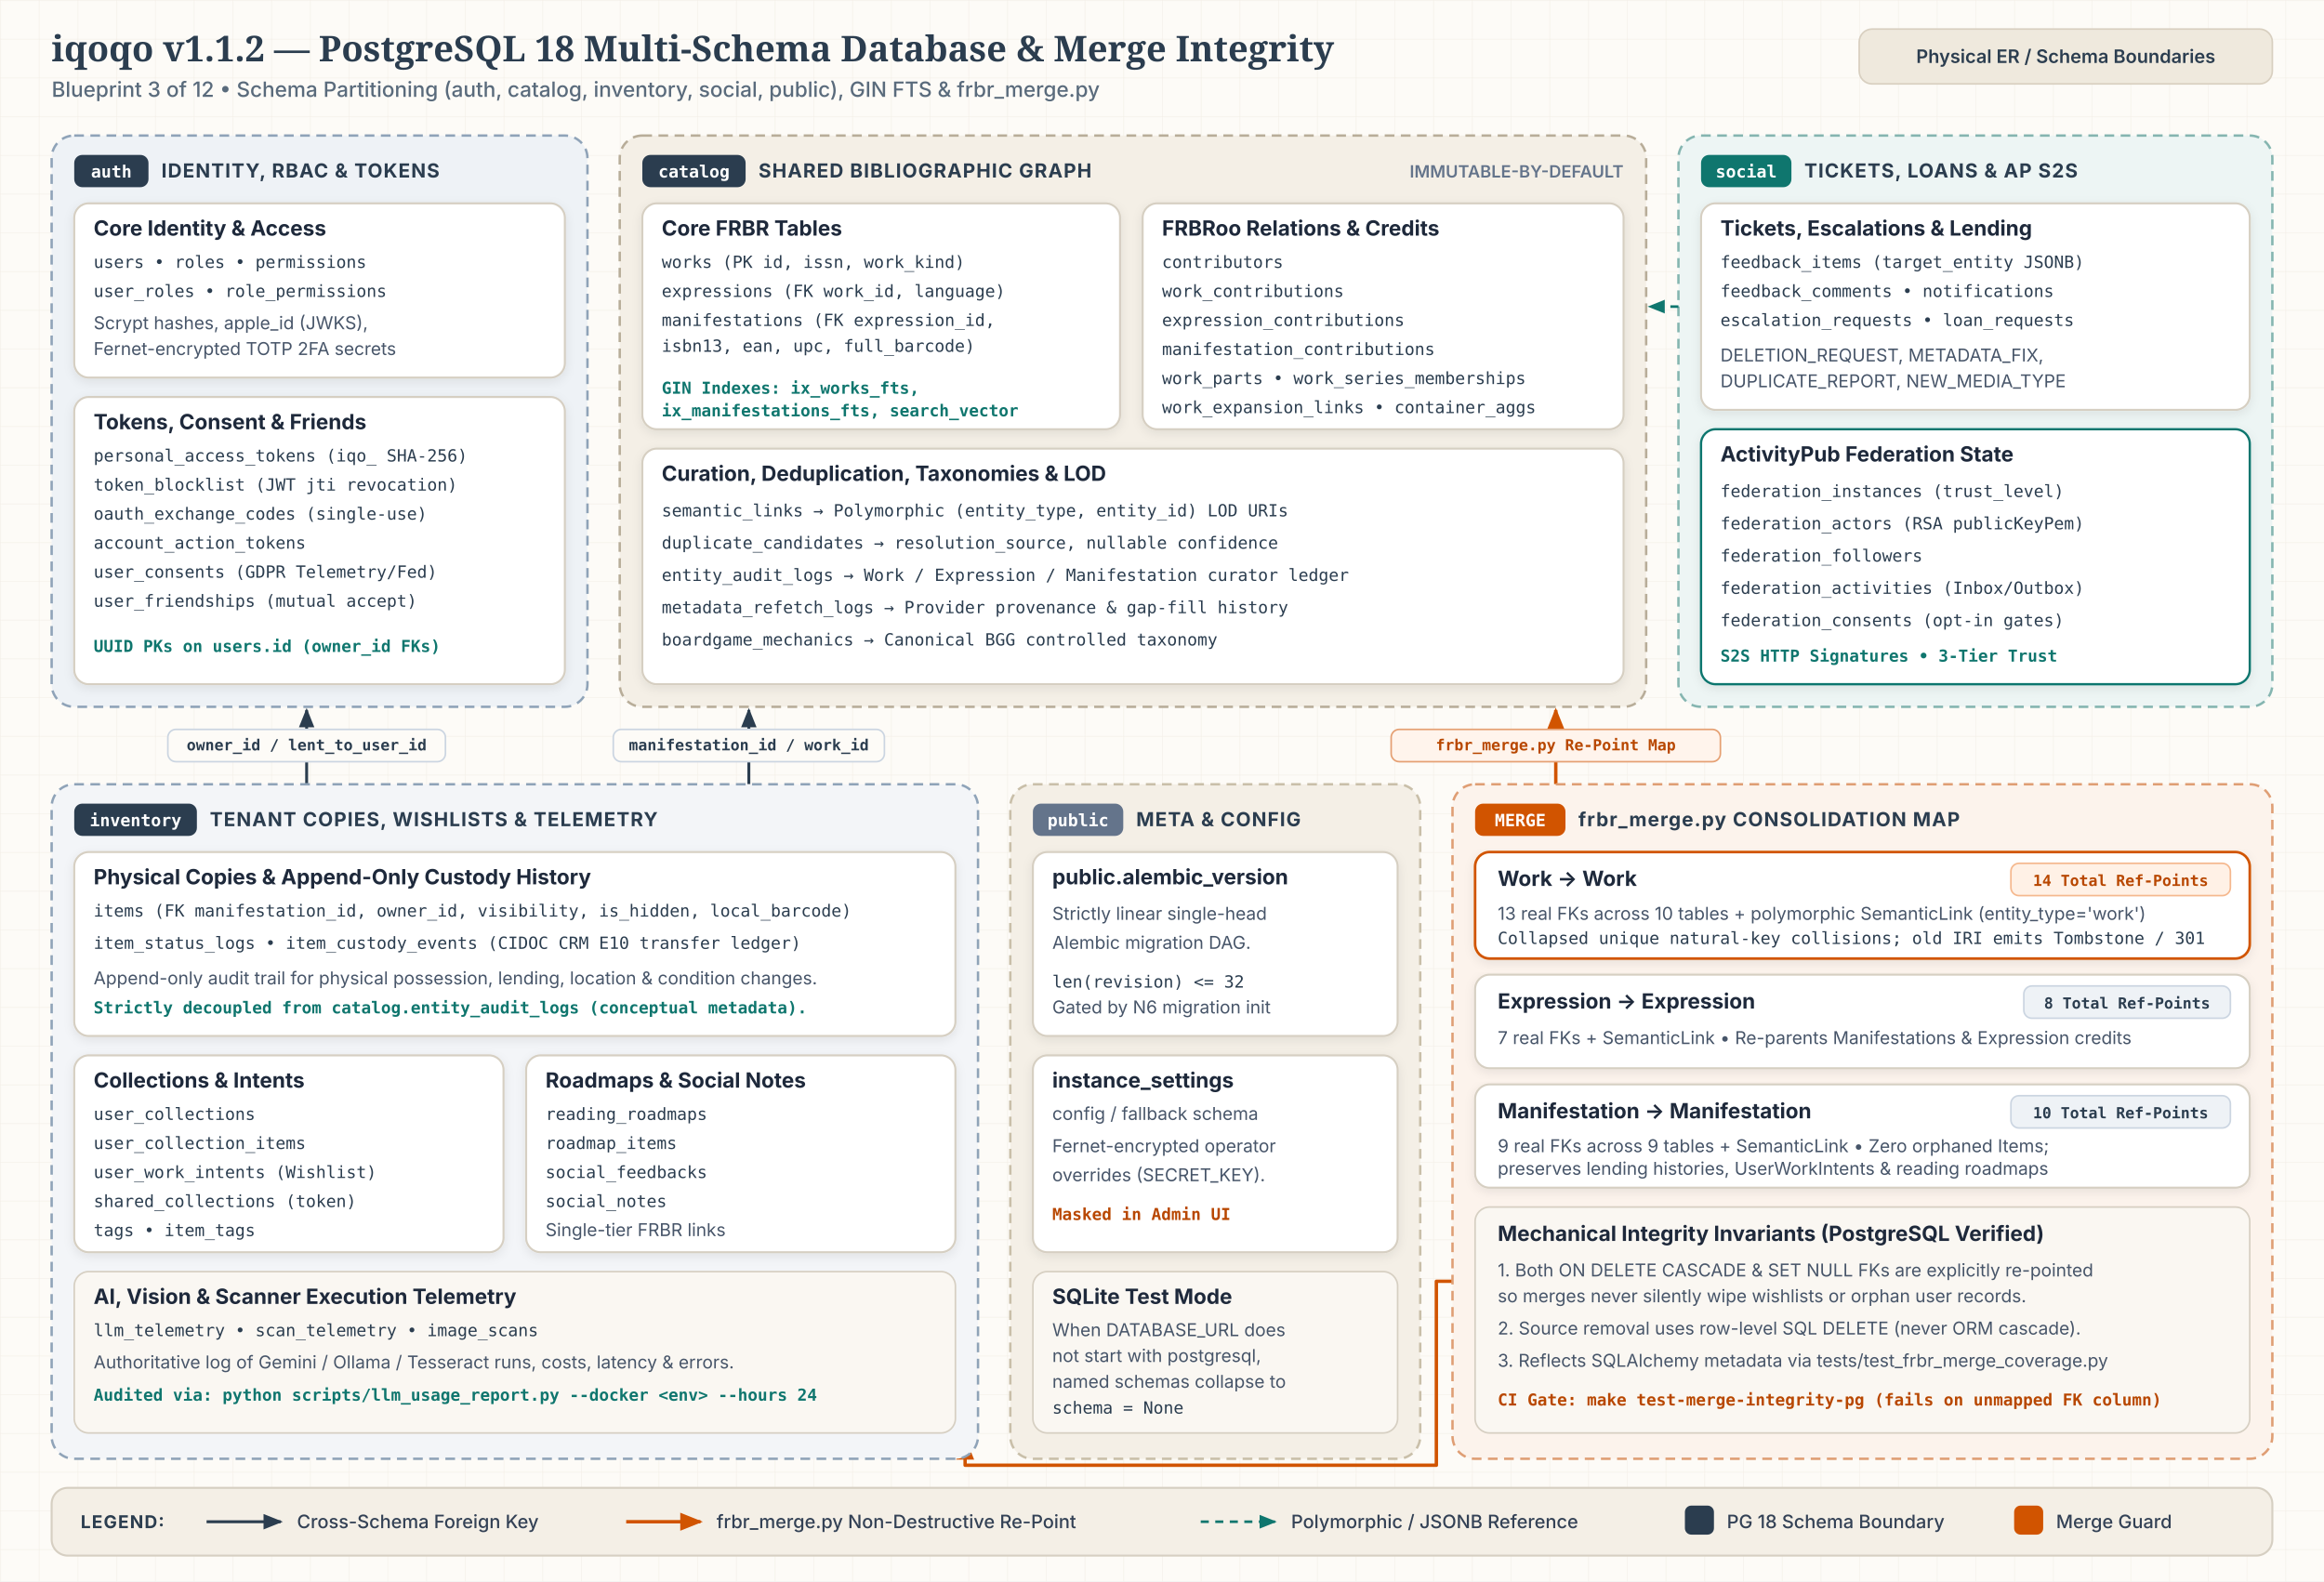
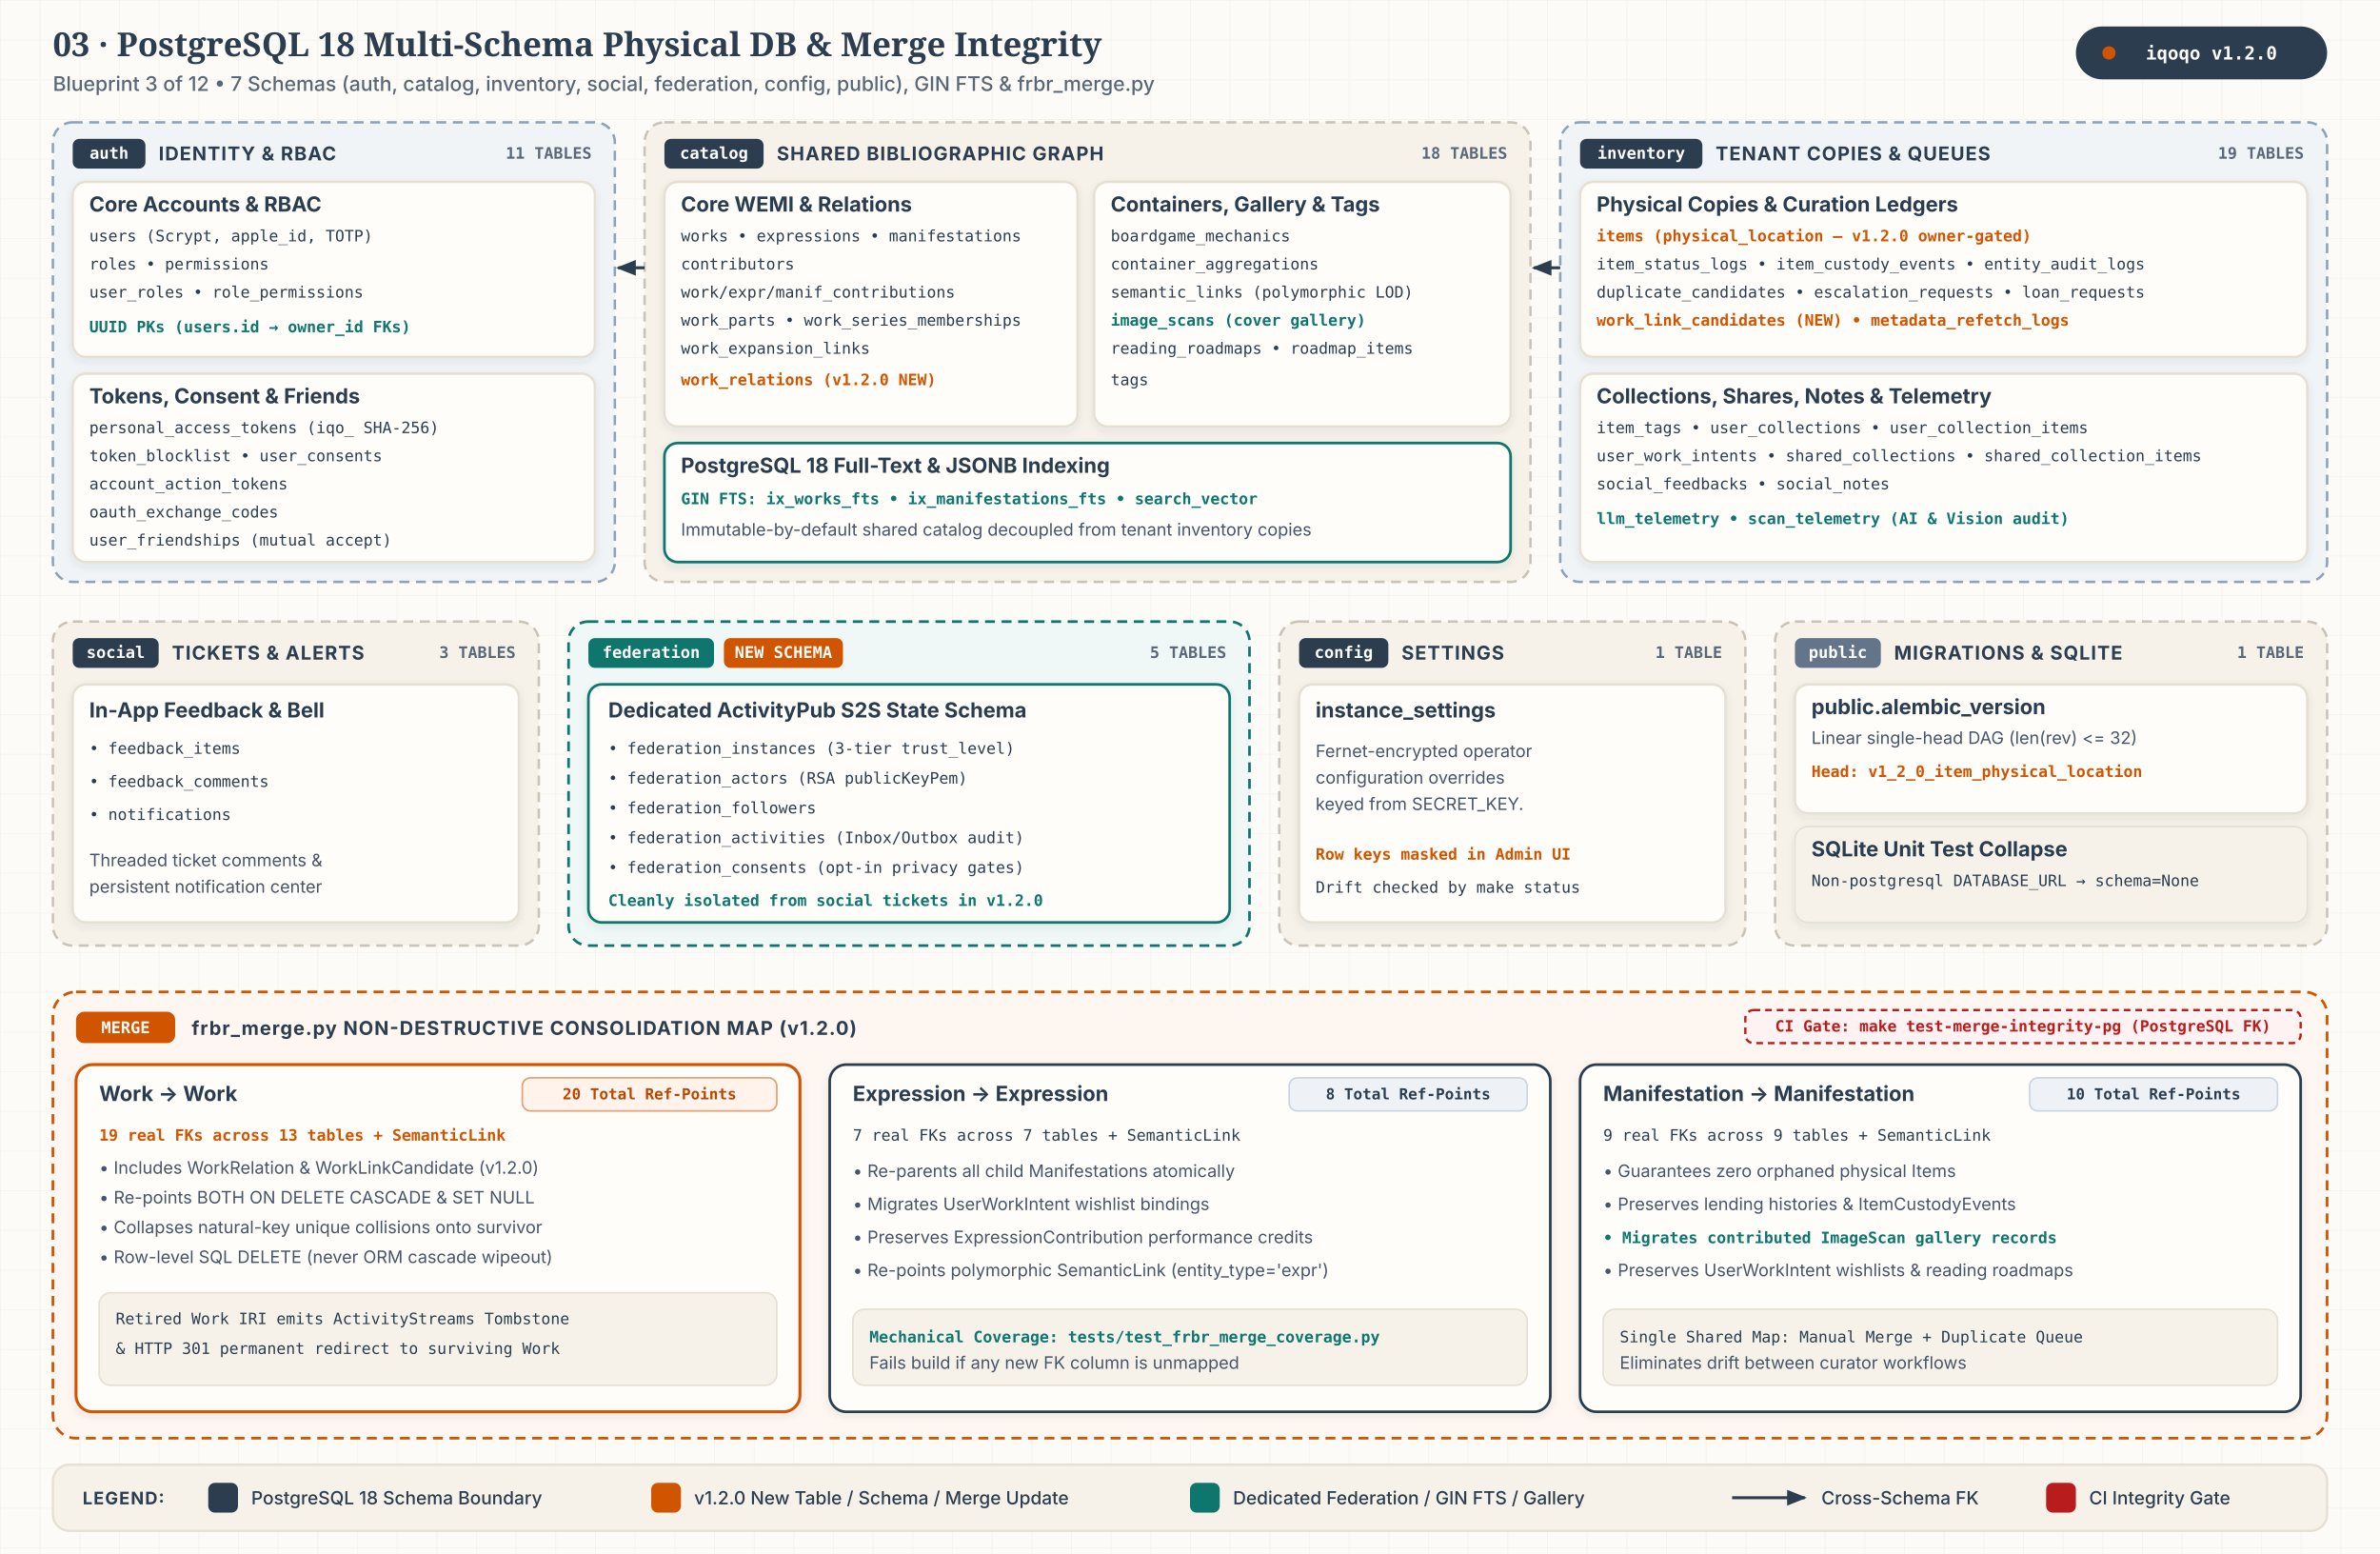
- <svg xmlns="http://www.w3.org/2000/svg" id="svg-bp3" viewBox="0 0 1440 980" width="1440" height="980" role="img" aria-labelledby="bp3-title bp3-desc">
+ <svg xmlns="http://www.w3.org/2000/svg" id="svg-bp3" viewBox="0 0 1440 940" width="1440" height="940" role="img" aria-labelledby="bp3-title bp3-desc">
  <style>
-               .canvas-bg { fill: #FDFBF7; }
-               .title-text { font-family: 'Merriweather', Georgia, serif; font-size: 22px; font-weight: 700; fill: #2B3D4F; }
-               .subtitle-text { font-family: 'Inter', -apple-system, BlinkMacSystemFont, 'Segoe UI', sans-serif; font-size: 13px; font-weight: 500; fill: #5A6B7C; }
-               .header-pill-bg { fill: #EFE9DD; stroke: #D8CFC0; stroke-width: 1; }
-               .header-pill-text { font-family: 'Inter', -apple-system, BlinkMacSystemFont, 'Segoe UI', sans-serif; font-size: 11.5px; font-weight: 600; fill: #2B3D4F; }
- 
-               .schema-box { stroke-width: 1.5; stroke-dasharray: 6 4; }
-               .schema-auth { fill: #EEF2F6; stroke: #8FA3B8; }
-               .schema-catalog { fill: #F4EFE6; stroke: #B8AD99; }
-               .schema-social { fill: #EDF5F4; stroke: #85B5B0; }
-               .schema-inventory { fill: #F3F5F8; stroke: #8FA3B8; }
-               .schema-sys { fill: #F4EFE6; stroke: #C9BFA9; }
-               .schema-merge { fill: #FCF3EC; stroke: #DF9E74; }
- 
-               .badge-indigo { fill: #2B3D4F; }
-               .badge-clay { fill: #D15400; }
-               .badge-teal { fill: #0F766E; }
-               .badge-muted { fill: #64748B; }
-               .badge-text { font-family: 'JetBrains Mono', ui-monospace, SFMono-Regular, monospace; font-size: 10.5px; font-weight: 600; fill: #FFFFFF; }
-               .schema-title { font-family: 'Inter', -apple-system, BlinkMacSystemFont, 'Segoe UI', sans-serif; font-size: 12px; font-weight: 700; letter-spacing: 0.05em; fill: #2B3D4F; }
-               .schema-meta { font-family: 'Inter', -apple-system, BlinkMacSystemFont, 'Segoe UI', sans-serif; font-size: 10.5px; font-weight: 600; fill: #64748B; }
- 
-               .card-bg { fill: #FFFFFF; stroke: #D6CFC2; stroke-width: 1.25; }
-               .card-clay { fill: #FFFFFF; stroke: #D15400; stroke-width: 1.6; }
-               .card-teal { fill: #FFFFFF; stroke: #0F766E; stroke-width: 1.4; }
-               .card-sub { fill: #FAF7F2; stroke: #D6CFC2; stroke-width: 1; }
- 
-               .tbl-title { font-family: 'Inter', -apple-system, BlinkMacSystemFont, 'Segoe UI', sans-serif; font-size: 13px; font-weight: 700; fill: #1E293B; }
-               .tbl-list { font-family: 'JetBrains Mono', ui-monospace, SFMono-Regular, monospace; font-size: 10.4px; font-weight: 500; fill: #2B3D4F; }
-               .tbl-body { font-family: 'Inter', -apple-system, BlinkMacSystemFont, 'Segoe UI', sans-serif; font-size: 11px; font-weight: 400; fill: #475569; }
-               .tbl-clay { font-family: 'JetBrains Mono', ui-monospace, SFMono-Regular, monospace; font-size: 10.2px; font-weight: 600; fill: #B84700; }
-               .tbl-teal { font-family: 'JetBrains Mono', ui-monospace, SFMono-Regular, monospace; font-size: 10.2px; font-weight: 600; fill: #0F766E; }
- 
-               .pill-indigo { fill: #EEF2F6; stroke: #CBD5E1; stroke-width: 1; }
-               .pill-indigo-text { font-family: 'JetBrains Mono', ui-monospace, SFMono-Regular, monospace; font-size: 9.5px; font-weight: 600; fill: #2B3D4F; }
-               .pill-clay { fill: #FFF1E6; stroke: #F5B88E; stroke-width: 1; }
-               .pill-clay-text { font-family: 'JetBrains Mono', ui-monospace, SFMono-Regular, monospace; font-size: 9.5px; font-weight: 600; fill: #B84700; }
+               .bg { fill: #FDFBF7; }
+               .title { font-family: Georgia, 'Merriweather', serif; font-size: 20px; font-weight: 700; fill: #2B3D4F; }
+               .sub { font-family: system-ui, -apple-system, 'Inter', sans-serif; font-size: 12.2px; font-weight: 500; fill: #5A6776; }
+               .ver-pill { fill: #2B3D4F; }
+               .ver-pill-txt { font-family: ui-monospace, 'JetBrains Mono', Menlo, monospace; font-size: 11px; font-weight: 700; fill: #FDFBF7; }
+               .ver-dot { fill: #D15400; }
+ 
+               .sch { fill: #F6F2EA; stroke: #CBC3B7; stroke-width: 1.5; stroke-dasharray: 6 4; }
+               .sch-indigo { fill: #F1F4F7; stroke: #8FA3B8; stroke-width: 1.5; stroke-dasharray: 6 4; }
+               .sch-teal { fill: #EFF8F6; stroke: #0F766E; stroke-width: 1.6; stroke-dasharray: 6 4; }
+               .sch-clay { fill: #FEF6F0; stroke: #D15400; stroke-width: 1.6; stroke-dasharray: 6 4; }
+ 
+               .sch-title { font-family: system-ui, -apple-system, 'Inter', sans-serif; font-size: 11.5px; font-weight: 700; letter-spacing: 0.05em; fill: #2B3D4F; }
+               .sch-meta { font-family: ui-monospace, 'JetBrains Mono', Menlo, monospace; font-size: 9.6px; font-weight: 600; fill: #5A6776; }
+ 
+               .card { fill: #FFFDF9; stroke: #E6DFD3; stroke-width: 1.5; }
+               .card-indigo { fill: #FFFDF9; stroke: #2B3D4F; stroke-width: 1.6; }
+               .card-clay { fill: #FFFDF9; stroke: #D15400; stroke-width: 1.8; }
+               .card-teal { fill: #FFFDF9; stroke: #0F766E; stroke-width: 1.6; }
+               .card-sub { fill: #F6F2EA; stroke: #E6DFD3; stroke-width: 1; }
+               .card-crimson { fill: #FEF2F2; stroke: #B91C1C; stroke-width: 1.4; stroke-dasharray: 4 3; }
+ 
+               .b-indigo { fill: #2B3D4F; }
+               .b-clay { fill: #D15400; }
+               .b-teal { fill: #0F766E; }
+               .b-crimson { fill: #B91C1C; }
+               .b-muted { fill: #64748B; }
+               .b-txt { font-family: ui-monospace, 'JetBrains Mono', Menlo, monospace; font-size: 9.8px; font-weight: 700; fill: #FFFFFF; }
+ 
+               .c-title { font-family: system-ui, -apple-system, 'Inter', sans-serif; font-size: 12.6px; font-weight: 700; fill: #2B3D4F; }
+               .c-body { font-family: system-ui, -apple-system, 'Inter', sans-serif; font-size: 10.4px; font-weight: 400; fill: #475569; }
+               .c-mono { font-family: ui-monospace, 'JetBrains Mono', Menlo, monospace; font-size: 9.5px; font-weight: 500; fill: #2B3D4F; }
+               .c-clay { font-family: ui-monospace, 'JetBrains Mono', Menlo, monospace; font-size: 9.5px; font-weight: 700; fill: #D15400; }
+               .c-teal { font-family: ui-monospace, 'JetBrains Mono', Menlo, monospace; font-size: 9.5px; font-weight: 600; fill: #0F766E; }
+               .c-crimson { font-family: ui-monospace, 'JetBrains Mono', Menlo, monospace; font-size: 9.4px; font-weight: 600; fill: #B91C1C; }
+ 
+               .pill { fill: #EEF2F6; stroke: #CBD5E1; stroke-width: 1; }
+               .pill-txt { font-family: ui-monospace, 'JetBrains Mono', Menlo, monospace; font-size: 9.2px; font-weight: 600; fill: #2B3D4F; }
+               .pill-clay { fill: #FFF3EB; stroke: #E5A073; stroke-width: 1; }
+               .pill-clay-txt { font-family: ui-monospace, 'JetBrains Mono', Menlo, monospace; font-size: 9.2px; font-weight: 700; fill: #B84700; }

              .edge-fk { fill: none; stroke: #2B3D4F; stroke-width: 1.8; stroke-linejoin: round; }
-               .edge-merge { fill: none; stroke: #D15400; stroke-width: 2.1; stroke-linejoin: round; }
-               .edge-poly { fill: none; stroke: #0F766E; stroke-width: 1.6; stroke-dasharray: 5 4; stroke-linejoin: round; }
+               .edge-m { fill: none; stroke: #D15400; stroke-width: 2; stroke-linejoin: round; }
              .mk-fk { fill: #2B3D4F; }
-               .mk-merge { fill: #D15400; }
-               .mk-poly { fill: #0F766E; }
- 
-               .edge-pill-bg { fill: #FDFBF7; stroke: #CBD5E1; stroke-width: 1; }
-               .edge-pill-text { font-family: 'JetBrains Mono', ui-monospace, SFMono-Regular, monospace; font-size: 9.5px; font-weight: 600; fill: #2B3D4F; }
-               .edge-pill-clay { fill: #FFF4EC; stroke: #E5A073; stroke-width: 1; }
-               .edge-pill-clay-text { font-family: 'JetBrains Mono', ui-monospace, SFMono-Regular, monospace; font-size: 9.5px; font-weight: 600; fill: #B84700; }
- 
-               .legend-bg { fill: #F4EFE6; stroke: #D6CFC2; stroke-width: 1.25; }
-               .legend-heading { font-family: 'Inter', -apple-system, BlinkMacSystemFont, 'Segoe UI', sans-serif; font-size: 11px; font-weight: 700; letter-spacing: 0.06em; fill: #2B3D4F; }
-               .legend-text { font-family: 'Inter', -apple-system, BlinkMacSystemFont, 'Segoe UI', sans-serif; font-size: 11.5px; font-weight: 500; fill: #334155; }
+               .mk-m { fill: #D15400; }
+ 
+               .legend-bg { fill: #F6F2EA; stroke: #E6DFD3; stroke-width: 1.4; }
+               .legend-h { font-family: system-ui, -apple-system, 'Inter', sans-serif; font-size: 10.5px; font-weight: 700; letter-spacing: 0.06em; fill: #2B3D4F; }
+               .legend-t { font-family: system-ui, -apple-system, 'Inter', sans-serif; font-size: 11px; font-weight: 500; fill: #2B3D4F; }
            </style>
  <defs>
    <pattern id="b3-grid" width="24" height="24" patternUnits="userSpaceOnUse">
-       <path d="M 24 0 L 0 0 0 24" fill="none" stroke="#E4DCCE" stroke-width="0.6" opacity="0.45" />
+       <path d="M 24 0 L 0 0 0 24" fill="none" stroke="#E6DFD3" stroke-width="0.6" opacity="0.5" />
    </pattern>
-     <filter id="b3-shadow" x="-6%" y="-6%" width="112%" height="118%">
-       <feDropShadow dx="0" dy="2" stdDeviation="3" flood-color="#0F172A" flood-opacity="0.08" />
+     <filter id="b3-sh" x="-6%" y="-6%" width="112%" height="118%">
+       <feDropShadow dx="0" dy="2" stdDeviation="2.5" flood-color="#2B3D4F" flood-opacity="0.08" />
    </filter>
    <marker id="b3-mk-fk" viewBox="0 0 10 10" refX="8.5" refY="5" markerWidth="7" markerHeight="7" orient="auto-start-reverse">
      <path d="M 0 1.2 L 9.5 5 L 0 8.8 z" class="mk-fk" />
    </marker>
-     <marker id="b3-mk-merge" viewBox="0 0 10 10" refX="8.5" refY="5" markerWidth="7" markerHeight="7" orient="auto-start-reverse">
-       <path d="M 0 1.2 L 9.5 5 L 0 8.8 z" class="mk-merge" />
-     </marker>
-     <marker id="b3-mk-poly" viewBox="0 0 10 10" refX="8.5" refY="5" markerWidth="7" markerHeight="7" orient="auto-start-reverse">
-       <path d="M 0 1.2 L 9.5 5 L 0 8.8 z" class="mk-poly" />
+     <marker id="b3-mk-m" viewBox="0 0 10 10" refX="8.5" refY="5" markerWidth="7" markerHeight="7" orient="auto-start-reverse">
+       <path d="M 0 1.2 L 9.5 5 L 0 8.8 z" class="mk-m" />
    </marker>
  </defs>
-   <rect x="0" y="0" width="1440" height="980" class="canvas-bg" />
-   <rect x="0" y="0" width="1440" height="980" fill="url(#b3-grid)" />
-   <text x="32" y="38" class="title-text">iqoqo v1.1.2 — PostgreSQL 18 Multi-Schema Database &amp; Merge Integrity</text>
-   <text x="32" y="60" class="subtitle-text">Blueprint 3 of 12  •  Schema Partitioning (auth, catalog, inventory, social, public), GIN FTS &amp; frbr_merge.py</text>
-   <rect x="1152" y="18" width="256" height="34" rx="8" class="header-pill-bg" />
-   <text x="1280" y="39" text-anchor="middle" class="header-pill-text">Physical ER / Schema Boundaries</text>
-   <g id="bp3-auth">
-     <rect x="32" y="84" width="332" height="354" rx="14" class="schema-box schema-auth" />
-     <rect x="46" y="96" width="46" height="20" rx="5" class="badge-indigo" />
-     <text x="69" y="110" text-anchor="middle" class="badge-text">auth</text>
-     <text x="100" y="110" class="schema-title">IDENTITY, RBAC &amp; TOKENS</text>
-     <rect x="46" y="126" width="304" height="108" rx="9" class="card-bg" filter="url(#b3-shadow)" />
-     <text x="58" y="146" class="tbl-title">Core Identity &amp; Access</text>
-     <text x="58" y="166" class="tbl-list">users • roles • permissions</text>
-     <text x="58" y="184" class="tbl-list">user_roles • role_permissions</text>
-     <text x="58" y="204" class="tbl-body">Scrypt hashes, apple_id (JWKS),</text>
-     <text x="58" y="220" class="tbl-body">Fernet-encrypted TOTP 2FA secrets</text>
-     <rect x="46" y="246" width="304" height="178" rx="9" class="card-bg" filter="url(#b3-shadow)" />
-     <text x="58" y="266" class="tbl-title">Tokens, Consent &amp; Friends</text>
-     <text x="58" y="286" class="tbl-list">personal_access_tokens (iqo_ SHA-256)</text>
-     <text x="58" y="304" class="tbl-list">token_blocklist (JWT jti revocation)</text>
-     <text x="58" y="322" class="tbl-list">oauth_exchange_codes (single-use)</text>
-     <text x="58" y="340" class="tbl-list">account_action_tokens</text>
-     <text x="58" y="358" class="tbl-list">user_consents (GDPR Telemetry/Fed)</text>
-     <text x="58" y="376" class="tbl-list">user_friendships (mutual accept)</text>
-     <text x="58" y="404" class="tbl-teal">UUID PKs on users.id (owner_id FKs)</text>
-   </g>
-   <g id="bp3-catalog">
-     <rect x="384" y="84" width="636" height="354" rx="14" class="schema-box schema-catalog" />
-     <rect x="398" y="96" width="64" height="20" rx="5" class="badge-indigo" />
-     <text x="430" y="110" text-anchor="middle" class="badge-text">catalog</text>
-     <text x="470" y="110" class="schema-title">SHARED BIBLIOGRAPHIC GRAPH</text>
-     <text x="1006" y="110" text-anchor="end" class="schema-meta">IMMUTABLE-BY-DEFAULT</text>
-     <rect x="398" y="126" width="296" height="140" rx="9" class="card-bg" filter="url(#b3-shadow)" />
-     <text x="410" y="146" class="tbl-title">Core FRBR Tables</text>
-     <text x="410" y="166" class="tbl-list">works (PK id, issn, work_kind)</text>
-     <text x="410" y="184" class="tbl-list">expressions (FK work_id, language)</text>
-     <text x="410" y="202" class="tbl-list">manifestations (FK expression_id,</text>
-     <text x="410" y="218" class="tbl-list">  isbn13, ean, upc, full_barcode)</text>
-     <text x="410" y="244" class="tbl-teal">GIN Indexes: ix_works_fts,</text>
-     <text x="410" y="258" class="tbl-teal">ix_manifestations_fts, search_vector</text>
-     <rect x="708" y="126" width="298" height="140" rx="9" class="card-bg" filter="url(#b3-shadow)" />
-     <text x="720" y="146" class="tbl-title">FRBRoo Relations &amp; Credits</text>
-     <text x="720" y="166" class="tbl-list">contributors</text>
-     <text x="720" y="184" class="tbl-list">work_contributions</text>
-     <text x="720" y="202" class="tbl-list">expression_contributions</text>
-     <text x="720" y="220" class="tbl-list">manifestation_contributions</text>
-     <text x="720" y="238" class="tbl-list">work_parts • work_series_memberships</text>
-     <text x="720" y="256" class="tbl-list">work_expansion_links • container_aggs</text>
-     <rect x="398" y="278" width="608" height="146" rx="9" class="card-bg" filter="url(#b3-shadow)" />
-     <text x="410" y="298" class="tbl-title">Curation, Deduplication, Taxonomies &amp; LOD</text>
-     <text x="410" y="320" class="tbl-list">semantic_links             → Polymorphic (entity_type, entity_id) LOD URIs</text>
-     <text x="410" y="340" class="tbl-list">duplicate_candidates       → resolution_source, nullable confidence</text>
-     <text x="410" y="360" class="tbl-list">entity_audit_logs          → Work / Expression / Manifestation curator ledger</text>
-     <text x="410" y="380" class="tbl-list">metadata_refetch_logs      → Provider provenance &amp; gap-fill history</text>
-     <text x="410" y="400" class="tbl-list">boardgame_mechanics        → Canonical BGG controlled taxonomy</text>
-   </g>
-   <g id="bp3-social">
-     <rect x="1040" y="84" width="368" height="354" rx="14" class="schema-box schema-social" />
-     <rect x="1054" y="96" width="56" height="20" rx="5" class="badge-teal" />
-     <text x="1082" y="110" text-anchor="middle" class="badge-text">social</text>
-     <text x="1118" y="110" class="schema-title">TICKETS, LOANS &amp; AP S2S</text>
-     <rect x="1054" y="126" width="340" height="128" rx="9" class="card-bg" filter="url(#b3-shadow)" />
-     <text x="1066" y="146" class="tbl-title">Tickets, Escalations &amp; Lending</text>
-     <text x="1066" y="166" class="tbl-list">feedback_items (target_entity JSONB)</text>
-     <text x="1066" y="184" class="tbl-list">feedback_comments • notifications</text>
-     <text x="1066" y="202" class="tbl-list">escalation_requests • loan_requests</text>
-     <text x="1066" y="224" class="tbl-body">DELETION_REQUEST, METADATA_FIX,</text>
-     <text x="1066" y="240" class="tbl-body">DUPLICATE_REPORT, NEW_MEDIA_TYPE</text>
-     <rect x="1054" y="266" width="340" height="158" rx="9" class="card-teal" filter="url(#b3-shadow)" />
-     <text x="1066" y="286" class="tbl-title">ActivityPub Federation State</text>
-     <text x="1066" y="308" class="tbl-list">federation_instances (trust_level)</text>
-     <text x="1066" y="328" class="tbl-list">federation_actors (RSA publicKeyPem)</text>
-     <text x="1066" y="348" class="tbl-list">federation_followers</text>
-     <text x="1066" y="368" class="tbl-list">federation_activities (Inbox/Outbox)</text>
-     <text x="1066" y="388" class="tbl-list">federation_consents (opt-in gates)</text>
-     <text x="1066" y="410" class="tbl-teal">S2S HTTP Signatures • 3-Tier Trust</text>
-   </g>
-   <path d="M 190 486 L 190 440" class="edge-fk" marker-end="url(#b3-mk-fk)" />
-   <rect x="104" y="452" width="172" height="20" rx="5" class="edge-pill-bg" />
-   <text x="190" y="465" text-anchor="middle" class="edge-pill-text">owner_id / lent_to_user_id</text>
-   <path d="M 464 486 L 464 440" class="edge-fk" marker-end="url(#b3-mk-fk)" />
-   <rect x="380" y="452" width="168" height="20" rx="5" class="edge-pill-bg" />
-   <text x="464" y="465" text-anchor="middle" class="edge-pill-text">manifestation_id / work_id</text>
-   <path d="M 1040 190 L 1022 190" class="edge-poly" marker-end="url(#b3-mk-poly)" />
-   <path d="M 964 486 L 964 440" class="edge-merge" marker-end="url(#b3-mk-merge)" />
-   <rect x="862" y="452" width="204" height="20" rx="5" class="edge-pill-clay" />
-   <text x="964" y="465" text-anchor="middle" class="edge-pill-clay-text">frbr_merge.py Re-Point Map</text>
-   <path d="M 900 794 L 890 794 L 890 908 L 598 908 L 598 892" class="edge-merge" marker-end="url(#b3-mk-merge)" />
-   <g id="bp3-inventory">
-     <rect x="32" y="486" width="574" height="418" rx="14" class="schema-box schema-inventory" />
-     <rect x="46" y="498" width="76" height="20" rx="5" class="badge-indigo" />
-     <text x="84" y="512" text-anchor="middle" class="badge-text">inventory</text>
-     <text x="130" y="512" class="schema-title">TENANT COPIES, WISHLISTS &amp; TELEMETRY</text>
-     <rect x="46" y="528" width="546" height="114" rx="9" class="card-bg" filter="url(#b3-shadow)" />
-     <text x="58" y="548" class="tbl-title">Physical Copies &amp; Append-Only Custody History</text>
-     <text x="58" y="568" class="tbl-list">items (FK manifestation_id, owner_id, visibility, is_hidden, local_barcode)</text>
-     <text x="58" y="588" class="tbl-list">item_status_logs • item_custody_events (CIDOC CRM E10 transfer ledger)</text>
-     <text x="58" y="610" class="tbl-body">Append-only audit trail for physical possession, lending, location &amp; condition changes.</text>
-     <text x="58" y="628" class="tbl-teal">Strictly decoupled from catalog.entity_audit_logs (conceptual metadata).</text>
-     <rect x="46" y="654" width="266" height="122" rx="9" class="card-bg" filter="url(#b3-shadow)" />
-     <text x="58" y="674" class="tbl-title">Collections &amp; Intents</text>
-     <text x="58" y="694" class="tbl-list">user_collections</text>
-     <text x="58" y="712" class="tbl-list">user_collection_items</text>
-     <text x="58" y="730" class="tbl-list">user_work_intents (Wishlist)</text>
-     <text x="58" y="748" class="tbl-list">shared_collections (token)</text>
-     <text x="58" y="766" class="tbl-list">tags • item_tags</text>
-     <rect x="326" y="654" width="266" height="122" rx="9" class="card-bg" filter="url(#b3-shadow)" />
-     <text x="338" y="674" class="tbl-title">Roadmaps &amp; Social Notes</text>
-     <text x="338" y="694" class="tbl-list">reading_roadmaps</text>
-     <text x="338" y="712" class="tbl-list">roadmap_items</text>
-     <text x="338" y="730" class="tbl-list">social_feedbacks</text>
-     <text x="338" y="748" class="tbl-list">social_notes</text>
-     <text x="338" y="766" class="tbl-body">Single-tier FRBR links</text>
-     <rect x="46" y="788" width="546" height="100" rx="9" class="card-sub" />
-     <text x="58" y="808" class="tbl-title">AI, Vision &amp; Scanner Execution Telemetry</text>
-     <text x="58" y="828" class="tbl-list">llm_telemetry • scan_telemetry • image_scans</text>
-     <text x="58" y="848" class="tbl-body">Authoritative log of Gemini / Ollama / Tesseract runs, costs, latency &amp; errors.</text>
-     <text x="58" y="868" class="tbl-teal">Audited via: python scripts/llm_usage_report.py --docker &lt;env&gt; --hours 24</text>
-   </g>
-   <g id="bp3-sys">
-     <rect x="626" y="486" width="254" height="418" rx="14" class="schema-box schema-sys" />
-     <rect x="640" y="498" width="56" height="20" rx="5" class="badge-muted" />
-     <text x="668" y="512" text-anchor="middle" class="badge-text">public</text>
-     <text x="704" y="512" class="schema-title">META &amp; CONFIG</text>
-     <rect x="640" y="528" width="226" height="114" rx="9" class="card-bg" filter="url(#b3-shadow)" />
-     <text x="652" y="548" class="tbl-title">public.alembic_version</text>
-     <text x="652" y="570" class="tbl-body">Strictly linear single-head</text>
-     <text x="652" y="588" class="tbl-body">Alembic migration DAG.</text>
-     <text x="652" y="612" class="tbl-list">len(revision) &lt;= 32</text>
-     <text x="652" y="628" class="tbl-body">Gated by N6 migration init</text>
-     <rect x="640" y="654" width="226" height="122" rx="9" class="card-bg" filter="url(#b3-shadow)" />
-     <text x="652" y="674" class="tbl-title">instance_settings</text>
-     <text x="652" y="694" class="tbl-body">config / fallback schema</text>
-     <text x="652" y="714" class="tbl-body">Fernet-encrypted operator</text>
-     <text x="652" y="732" class="tbl-body">overrides (SECRET_KEY).</text>
-     <text x="652" y="756" class="tbl-clay">Masked in Admin UI</text>
-     <rect x="640" y="788" width="226" height="100" rx="9" class="card-sub" />
-     <text x="652" y="808" class="tbl-title">SQLite Test Mode</text>
-     <text x="652" y="828" class="tbl-body">When DATABASE_URL does</text>
-     <text x="652" y="844" class="tbl-body">not start with postgresql,</text>
-     <text x="652" y="860" class="tbl-body">named schemas collapse to</text>
-     <text x="652" y="876" class="tbl-list">schema = None</text>
-   </g>
-   <g id="bp3-merge">
-     <rect x="900" y="486" width="508" height="418" rx="14" class="schema-box schema-merge" />
-     <rect x="914" y="498" width="56" height="20" rx="5" class="badge-clay" />
-     <text x="942" y="512" text-anchor="middle" class="badge-text">MERGE</text>
-     <text x="978" y="512" class="schema-title">frbr_merge.py CONSOLIDATION MAP</text>
-     <rect x="914" y="528" width="480" height="66" rx="9" class="card-clay" filter="url(#b3-shadow)" />
-     <text x="928" y="549" class="tbl-title">Work → Work</text>
-     <rect x="1246" y="535" width="136" height="20" rx="5" class="pill-clay" />
-     <text x="1314" y="549" text-anchor="middle" class="pill-clay-text">14 Total Ref-Points</text>
-     <text x="928" y="570" class="tbl-body">13 real FKs across 10 tables + polymorphic SemanticLink (entity_type='work')</text>
-     <text x="928" y="585" class="tbl-list">Collapsed unique natural-key collisions; old IRI emits Tombstone / 301</text>
-     <rect x="914" y="604" width="480" height="58" rx="9" class="card-bg" filter="url(#b3-shadow)" />
-     <text x="928" y="625" class="tbl-title">Expression → Expression</text>
-     <rect x="1254" y="611" width="128" height="20" rx="5" class="pill-indigo" />
-     <text x="1318" y="625" text-anchor="middle" class="pill-indigo-text">8 Total Ref-Points</text>
-     <text x="928" y="647" class="tbl-body">7 real FKs + SemanticLink • Re-parents Manifestations &amp; Expression credits</text>
-     <rect x="914" y="672" width="480" height="64" rx="9" class="card-bg" filter="url(#b3-shadow)" />
-     <text x="928" y="693" class="tbl-title">Manifestation → Manifestation</text>
-     <rect x="1246" y="679" width="136" height="20" rx="5" class="pill-indigo" />
-     <text x="1314" y="693" text-anchor="middle" class="pill-indigo-text">10 Total Ref-Points</text>
-     <text x="928" y="714" class="tbl-body">9 real FKs across 9 tables + SemanticLink • Zero orphaned Items;</text>
-     <text x="928" y="728" class="tbl-body">preserves lending histories, UserWorkIntents &amp; reading roadmaps</text>
-     <rect x="914" y="748" width="480" height="140" rx="9" class="card-sub" />
-     <text x="928" y="769" class="tbl-title">Mechanical Integrity Invariants (PostgreSQL Verified)</text>
-     <text x="928" y="791" class="tbl-body">1. Both ON DELETE CASCADE &amp; SET NULL FKs are explicitly re-pointed</text>
-     <text x="928" y="807" class="tbl-body">   so merges never silently wipe wishlists or orphan user records.</text>
-     <text x="928" y="827" class="tbl-body">2. Source removal uses row-level SQL DELETE (never ORM cascade).</text>
-     <text x="928" y="847" class="tbl-body">3. Reflects SQLAlchemy metadata via tests/test_frbr_merge_coverage.py</text>
-     <text x="928" y="871" class="tbl-clay">CI Gate: make test-merge-integrity-pg (fails on unmapped FK column)</text>
-   </g>
-   <rect x="32" y="922" width="1376" height="42" rx="10" class="legend-bg" />
-   <text x="50" y="947" class="legend-heading">LEGEND:</text>
-   <line x1="128" y1="943" x2="174" y2="943" class="edge-fk" marker-end="url(#b3-mk-fk)" />
-   <text x="184" y="947" class="legend-text">Cross-Schema Foreign Key</text>
-   <line x1="388" y1="943" x2="434" y2="943" class="edge-merge" marker-end="url(#b3-mk-merge)" />
-   <text x="444" y="947" class="legend-text">frbr_merge.py Non-Destructive Re-Point</text>
-   <line x1="744" y1="943" x2="790" y2="943" class="edge-poly" marker-end="url(#b3-mk-poly)" />
-   <text x="800" y="947" class="legend-text">Polymorphic / JSONB Reference</text>
-   <rect x="1044" y="933" width="18" height="18" rx="4" class="badge-indigo" />
-   <text x="1070" y="947" class="legend-text">PG 18 Schema Boundary</text>
-   <rect x="1248" y="933" width="18" height="18" rx="4" class="badge-clay" />
-   <text x="1274" y="947" class="legend-text">Merge Guard</text>
+   <rect x="0" y="0" width="1440" height="940" class="bg" />
+   <rect x="0" y="0" width="1440" height="940" fill="url(#b3-grid)" />
+   <text x="32" y="34" class="title">03 · PostgreSQL 18 Multi-Schema Physical DB &amp; Merge Integrity</text>
+   <text x="32" y="55" class="sub">Blueprint 3 of 12  •  7 Schemas (auth, catalog, inventory, social, federation, config, public), GIN FTS &amp; frbr_merge.py</text>
+   <rect x="1256" y="16" width="152" height="32" rx="16" class="ver-pill" />
+   <circle cx="1276" cy="32" r="4" class="ver-dot" />
+   <text x="1338" y="36" text-anchor="middle" class="ver-pill-txt">iqoqo v1.2.0</text>
+   <rect x="32" y="74" width="340" height="278" rx="12" class="sch-indigo" />
+   <rect x="44" y="84" width="44" height="18" rx="4" class="b-indigo" />
+   <text x="66" y="96" text-anchor="middle" class="b-txt">auth</text>
+   <text x="96" y="97" class="sch-title">IDENTITY &amp; RBAC</text>
+   <text x="358" y="96" text-anchor="end" class="sch-meta">11 TABLES</text>
+   <g filter="url(#b3-sh)">
+     <rect x="44" y="110" width="316" height="106" rx="8" class="card" />
+     <text x="54" y="128" class="c-title">Core Accounts &amp; RBAC</text>
+     <text x="54" y="146" class="c-mono">users (Scrypt, apple_id, TOTP)</text>
+     <text x="54" y="163" class="c-mono">roles • permissions</text>
+     <text x="54" y="180" class="c-mono">user_roles • role_permissions</text>
+     <text x="54" y="201" class="c-teal">UUID PKs (users.id → owner_id FKs)</text>
+     <rect x="44" y="226" width="316" height="114" rx="8" class="card" />
+     <text x="54" y="244" class="c-title">Tokens, Consent &amp; Friends</text>
+     <text x="54" y="262" class="c-mono">personal_access_tokens (iqo_ SHA-256)</text>
+     <text x="54" y="279" class="c-mono">token_blocklist • user_consents</text>
+     <text x="54" y="296" class="c-mono">account_action_tokens</text>
+     <text x="54" y="313" class="c-mono">oauth_exchange_codes</text>
+     <text x="54" y="330" class="c-mono">user_friendships (mutual accept)</text>
+   </g>
+   <rect x="390" y="74" width="536" height="278" rx="12" class="sch" />
+   <rect x="402" y="84" width="60" height="18" rx="4" class="b-indigo" />
+   <text x="432" y="96" text-anchor="middle" class="b-txt">catalog</text>
+   <text x="470" y="97" class="sch-title">SHARED BIBLIOGRAPHIC GRAPH</text>
+   <text x="912" y="96" text-anchor="end" class="sch-meta">18 TABLES</text>
+   <g filter="url(#b3-sh)">
+     <rect x="402" y="110" width="250" height="148" rx="8" class="card" />
+     <text x="412" y="128" class="c-title">Core WEMI &amp; Relations</text>
+     <text x="412" y="146" class="c-mono">works • expressions • manifestations</text>
+     <text x="412" y="163" class="c-mono">contributors</text>
+     <text x="412" y="180" class="c-mono">work/expr/manif_contributions</text>
+     <text x="412" y="197" class="c-mono">work_parts • work_series_memberships</text>
+     <text x="412" y="214" class="c-mono">work_expansion_links</text>
+     <text x="412" y="233" class="c-clay">work_relations (v1.2.0 NEW)</text>
+     <rect x="662" y="110" width="252" height="148" rx="8" class="card" />
+     <text x="672" y="128" class="c-title">Containers, Gallery &amp; Tags</text>
+     <text x="672" y="146" class="c-mono">boardgame_mechanics</text>
+     <text x="672" y="163" class="c-mono">container_aggregations</text>
+     <text x="672" y="180" class="c-mono">semantic_links (polymorphic LOD)</text>
+     <text x="672" y="197" class="c-teal">image_scans (cover gallery)</text>
+     <text x="672" y="214" class="c-mono">reading_roadmaps • roadmap_items</text>
+     <text x="672" y="233" class="c-mono">tags</text>
+     <rect x="402" y="268" width="512" height="72" rx="8" class="card-teal" />
+     <text x="412" y="286" class="c-title">PostgreSQL 18 Full-Text &amp; JSONB Indexing</text>
+     <text x="412" y="305" class="c-teal">GIN FTS: ix_works_fts • ix_manifestations_fts • search_vector</text>
+     <text x="412" y="324" class="c-body">Immutable-by-default shared catalog decoupled from tenant inventory copies</text>
+   </g>
+   <rect x="944" y="74" width="464" height="278" rx="12" class="sch-indigo" />
+   <rect x="956" y="84" width="74" height="18" rx="4" class="b-indigo" />
+   <text x="993" y="96" text-anchor="middle" class="b-txt">inventory</text>
+   <text x="1038" y="97" class="sch-title">TENANT COPIES &amp; QUEUES</text>
+   <text x="1394" y="96" text-anchor="end" class="sch-meta">19 TABLES</text>
+   <g filter="url(#b3-sh)">
+     <rect x="956" y="110" width="440" height="106" rx="8" class="card" />
+     <text x="966" y="128" class="c-title">Physical Copies &amp; Curation Ledgers</text>
+     <text x="966" y="146" class="c-clay">items (physical_location — v1.2.0 owner-gated)</text>
+     <text x="966" y="163" class="c-mono">item_status_logs • item_custody_events • entity_audit_logs</text>
+     <text x="966" y="180" class="c-mono">duplicate_candidates • escalation_requests • loan_requests</text>
+     <text x="966" y="197" class="c-clay">work_link_candidates (NEW) • metadata_refetch_logs</text>
+     <rect x="956" y="226" width="440" height="114" rx="8" class="card" />
+     <text x="966" y="244" class="c-title">Collections, Shares, Notes &amp; Telemetry</text>
+     <text x="966" y="262" class="c-mono">item_tags • user_collections • user_collection_items</text>
+     <text x="966" y="279" class="c-mono">user_work_intents • shared_collections • shared_collection_items</text>
+     <text x="966" y="296" class="c-mono">social_feedbacks • social_notes</text>
+     <text x="966" y="317" class="c-teal">llm_telemetry • scan_telemetry (AI &amp; Vision audit)</text>
+   </g>
+   <path d="M 944 162 L 928 162" class="edge-fk" marker-end="url(#b3-mk-fk)" />
+   <path d="M 390 162 L 374 162" class="edge-fk" marker-end="url(#b3-mk-fk)" />
+   <rect x="32" y="376" width="294" height="196" rx="12" class="sch" />
+   <rect x="44" y="386" width="52" height="18" rx="4" class="b-indigo" />
+   <text x="70" y="398" text-anchor="middle" class="b-txt">social</text>
+   <text x="104" y="399" class="sch-title">TICKETS &amp; ALERTS</text>
+   <text x="312" y="398" text-anchor="end" class="sch-meta">3 TABLES</text>
+   <g filter="url(#b3-sh)">
+     <rect x="44" y="414" width="270" height="144" rx="8" class="card" />
+     <text x="54" y="434" class="c-title">In-App Feedback &amp; Bell</text>
+     <text x="54" y="456" class="c-mono">• feedback_items</text>
+     <text x="54" y="476" class="c-mono">• feedback_comments</text>
+     <text x="54" y="496" class="c-mono">• notifications</text>
+     <text x="54" y="524" class="c-body">Threaded ticket comments &amp;</text>
+     <text x="54" y="540" class="c-body">persistent notification center</text>
+   </g>
+   <rect x="344" y="376" width="412" height="196" rx="12" class="sch-teal" />
+   <rect x="356" y="386" width="76" height="18" rx="4" class="b-teal" />
+   <text x="394" y="398" text-anchor="middle" class="b-txt">federation</text>
+   <rect x="438" y="386" width="72" height="18" rx="4" class="b-clay" />
+   <text x="474" y="398" text-anchor="middle" class="b-txt">NEW SCHEMA</text>
+   <text x="742" y="398" text-anchor="end" class="sch-meta">5 TABLES</text>
+   <g filter="url(#b3-sh)">
+     <rect x="356" y="414" width="388" height="144" rx="8" class="card-teal" />
+     <text x="368" y="434" class="c-title">Dedicated ActivityPub S2S State Schema</text>
+     <text x="368" y="456" class="c-mono">• federation_instances (3-tier trust_level)</text>
+     <text x="368" y="474" class="c-mono">• federation_actors (RSA publicKeyPem)</text>
+     <text x="368" y="492" class="c-mono">• federation_followers</text>
+     <text x="368" y="510" class="c-mono">• federation_activities (Inbox/Outbox audit)</text>
+     <text x="368" y="528" class="c-mono">• federation_consents (opt-in privacy gates)</text>
+     <text x="368" y="548" class="c-teal">Cleanly isolated from social tickets in v1.2.0</text>
+   </g>
+   <rect x="774" y="376" width="282" height="196" rx="12" class="sch" />
+   <rect x="786" y="386" width="54" height="18" rx="4" class="b-indigo" />
+   <text x="813" y="398" text-anchor="middle" class="b-txt">config</text>
+   <text x="848" y="399" class="sch-title">SETTINGS</text>
+   <text x="1042" y="398" text-anchor="end" class="sch-meta">1 TABLE</text>
+   <g filter="url(#b3-sh)">
+     <rect x="786" y="414" width="258" height="144" rx="8" class="card" />
+     <text x="796" y="434" class="c-title">instance_settings</text>
+     <text x="796" y="458" class="c-body">Fernet-encrypted operator</text>
+     <text x="796" y="474" class="c-body">configuration overrides</text>
+     <text x="796" y="490" class="c-body">keyed from SECRET_KEY.</text>
+     <text x="796" y="520" class="c-clay">Row keys masked in Admin UI</text>
+     <text x="796" y="540" class="c-mono">Drift checked by make status</text>
+   </g>
+   <rect x="1074" y="376" width="334" height="196" rx="12" class="sch" />
+   <rect x="1086" y="386" width="52" height="18" rx="4" class="b-muted" />
+   <text x="1112" y="398" text-anchor="middle" class="b-txt">public</text>
+   <text x="1146" y="399" class="sch-title">MIGRATIONS &amp; SQLITE</text>
+   <text x="1394" y="398" text-anchor="end" class="sch-meta">1 TABLE</text>
+   <g filter="url(#b3-sh)">
+     <rect x="1086" y="414" width="310" height="78" rx="8" class="card" />
+     <text x="1096" y="432" class="c-title">public.alembic_version</text>
+     <text x="1096" y="450" class="c-body">Linear single-head DAG (len(rev) &lt;= 32)</text>
+     <text x="1096" y="470" class="c-clay">Head: v1_2_0_item_physical_location</text>
+     <rect x="1086" y="500" width="310" height="58" rx="8" class="card-sub" />
+     <text x="1096" y="518" class="c-title">SQLite Unit Test Collapse</text>
+     <text x="1096" y="536" class="c-mono">Non-postgresql DATABASE_URL → schema=None</text>
+   </g>
+   <rect x="32" y="600" width="1376" height="270" rx="14" class="sch-clay" />
+   <rect x="46" y="612" width="60" height="19" rx="5" class="b-clay" />
+   <text x="76" y="625" text-anchor="middle" class="b-txt">MERGE</text>
+   <text x="116" y="626" class="sch-title">frbr_merge.py NON-DESTRUCTIVE CONSOLIDATION MAP (v1.2.0)</text>
+   <rect x="1056" y="611" width="336" height="20" rx="5" class="card-crimson" />
+   <text x="1224" y="624" text-anchor="middle" class="c-crimson">CI Gate: make test-merge-integrity-pg (PostgreSQL FK)</text>
+   <g filter="url(#b3-sh)">
+     <rect x="46" y="644" width="438" height="210" rx="10" class="card-clay" />
+     <text x="60" y="666" class="c-title">Work → Work</text>
+     <rect x="316" y="652" width="154" height="20" rx="5" class="pill-clay" />
+     <text x="393" y="665" text-anchor="middle" class="pill-clay-txt">20 Total Ref-Points</text>
+     <text x="60" y="690" class="c-clay">19 real FKs across 13 tables + SemanticLink</text>
+     <text x="60" y="710" class="c-body">• Includes WorkRelation &amp; WorkLinkCandidate (v1.2.0)</text>
+     <text x="60" y="728" class="c-body">• Re-points BOTH ON DELETE CASCADE &amp; SET NULL</text>
+     <text x="60" y="746" class="c-body">• Collapses natural-key unique collisions onto survivor</text>
+     <text x="60" y="764" class="c-body">• Row-level SQL DELETE (never ORM cascade wipeout)</text>
+     <rect x="60" y="782" width="410" height="56" rx="7" class="card-sub" />
+     <text x="70" y="801" class="c-mono">Retired Work IRI emits ActivityStreams Tombstone</text>
+     <text x="70" y="819" class="c-mono">&amp; HTTP 301 permanent redirect to surviving Work</text>
+   </g>
+   <g filter="url(#b3-sh)">
+     <rect x="502" y="644" width="436" height="210" rx="10" class="card-indigo" />
+     <text x="516" y="666" class="c-title">Expression → Expression</text>
+     <rect x="780" y="652" width="144" height="20" rx="5" class="pill" />
+     <text x="852" y="665" text-anchor="middle" class="pill-txt">8 Total Ref-Points</text>
+     <text x="516" y="690" class="c-mono">7 real FKs across 7 tables + SemanticLink</text>
+     <text x="516" y="712" class="c-body">• Re-parents all child Manifestations atomically</text>
+     <text x="516" y="732" class="c-body">• Migrates UserWorkIntent wishlist bindings</text>
+     <text x="516" y="752" class="c-body">• Preserves ExpressionContribution performance credits</text>
+     <text x="516" y="772" class="c-body">• Re-points polymorphic SemanticLink (entity_type='expr')</text>
+     <rect x="516" y="792" width="408" height="46" rx="7" class="card-sub" />
+     <text x="526" y="812" class="c-teal">Mechanical Coverage: tests/test_frbr_merge_coverage.py</text>
+     <text x="526" y="828" class="c-body">Fails build if any new FK column is unmapped</text>
+   </g>
+   <g filter="url(#b3-sh)">
+     <rect x="956" y="644" width="436" height="210" rx="10" class="card-indigo" />
+     <text x="970" y="666" class="c-title">Manifestation → Manifestation</text>
+     <rect x="1228" y="652" width="150" height="20" rx="5" class="pill" />
+     <text x="1303" y="665" text-anchor="middle" class="pill-txt">10 Total Ref-Points</text>
+     <text x="970" y="690" class="c-mono">9 real FKs across 9 tables + SemanticLink</text>
+     <text x="970" y="712" class="c-body">• Guarantees zero orphaned physical Items</text>
+     <text x="970" y="732" class="c-body">• Preserves lending histories &amp; ItemCustodyEvents</text>
+     <text x="970" y="752" class="c-teal">• Migrates contributed ImageScan gallery records</text>
+     <text x="970" y="772" class="c-body">• Preserves UserWorkIntent wishlists &amp; reading roadmaps</text>
+     <rect x="970" y="792" width="408" height="46" rx="7" class="card-sub" />
+     <text x="980" y="812" class="c-mono">Single Shared Map: Manual Merge + Duplicate Queue</text>
+     <text x="980" y="828" class="c-body">Eliminates drift between curator workflows</text>
+   </g>
+   <rect x="32" y="886" width="1376" height="40" rx="10" class="legend-bg" />
+   <text x="50" y="910" class="legend-h">LEGEND:</text>
+   <rect x="126" y="897" width="18" height="18" rx="4" class="b-indigo" />
+   <text x="152" y="910" class="legend-t">PostgreSQL 18 Schema Boundary</text>
+   <rect x="394" y="897" width="18" height="18" rx="4" class="b-clay" />
+   <text x="420" y="910" class="legend-t">v1.2.0 New Table / Schema / Merge Update</text>
+   <rect x="720" y="897" width="18" height="18" rx="4" class="b-teal" />
+   <text x="746" y="910" class="legend-t">Dedicated Federation / GIN FTS / Gallery</text>
+   <line x1="1048" y1="906" x2="1092" y2="906" class="edge-fk" marker-end="url(#b3-mk-fk)" />
+   <text x="1102" y="910" class="legend-t">Cross-Schema FK</text>
+   <rect x="1238" y="897" width="18" height="18" rx="4" class="b-crimson" />
+   <text x="1264" y="910" class="legend-t">CI Integrity Gate</text>
</svg>
